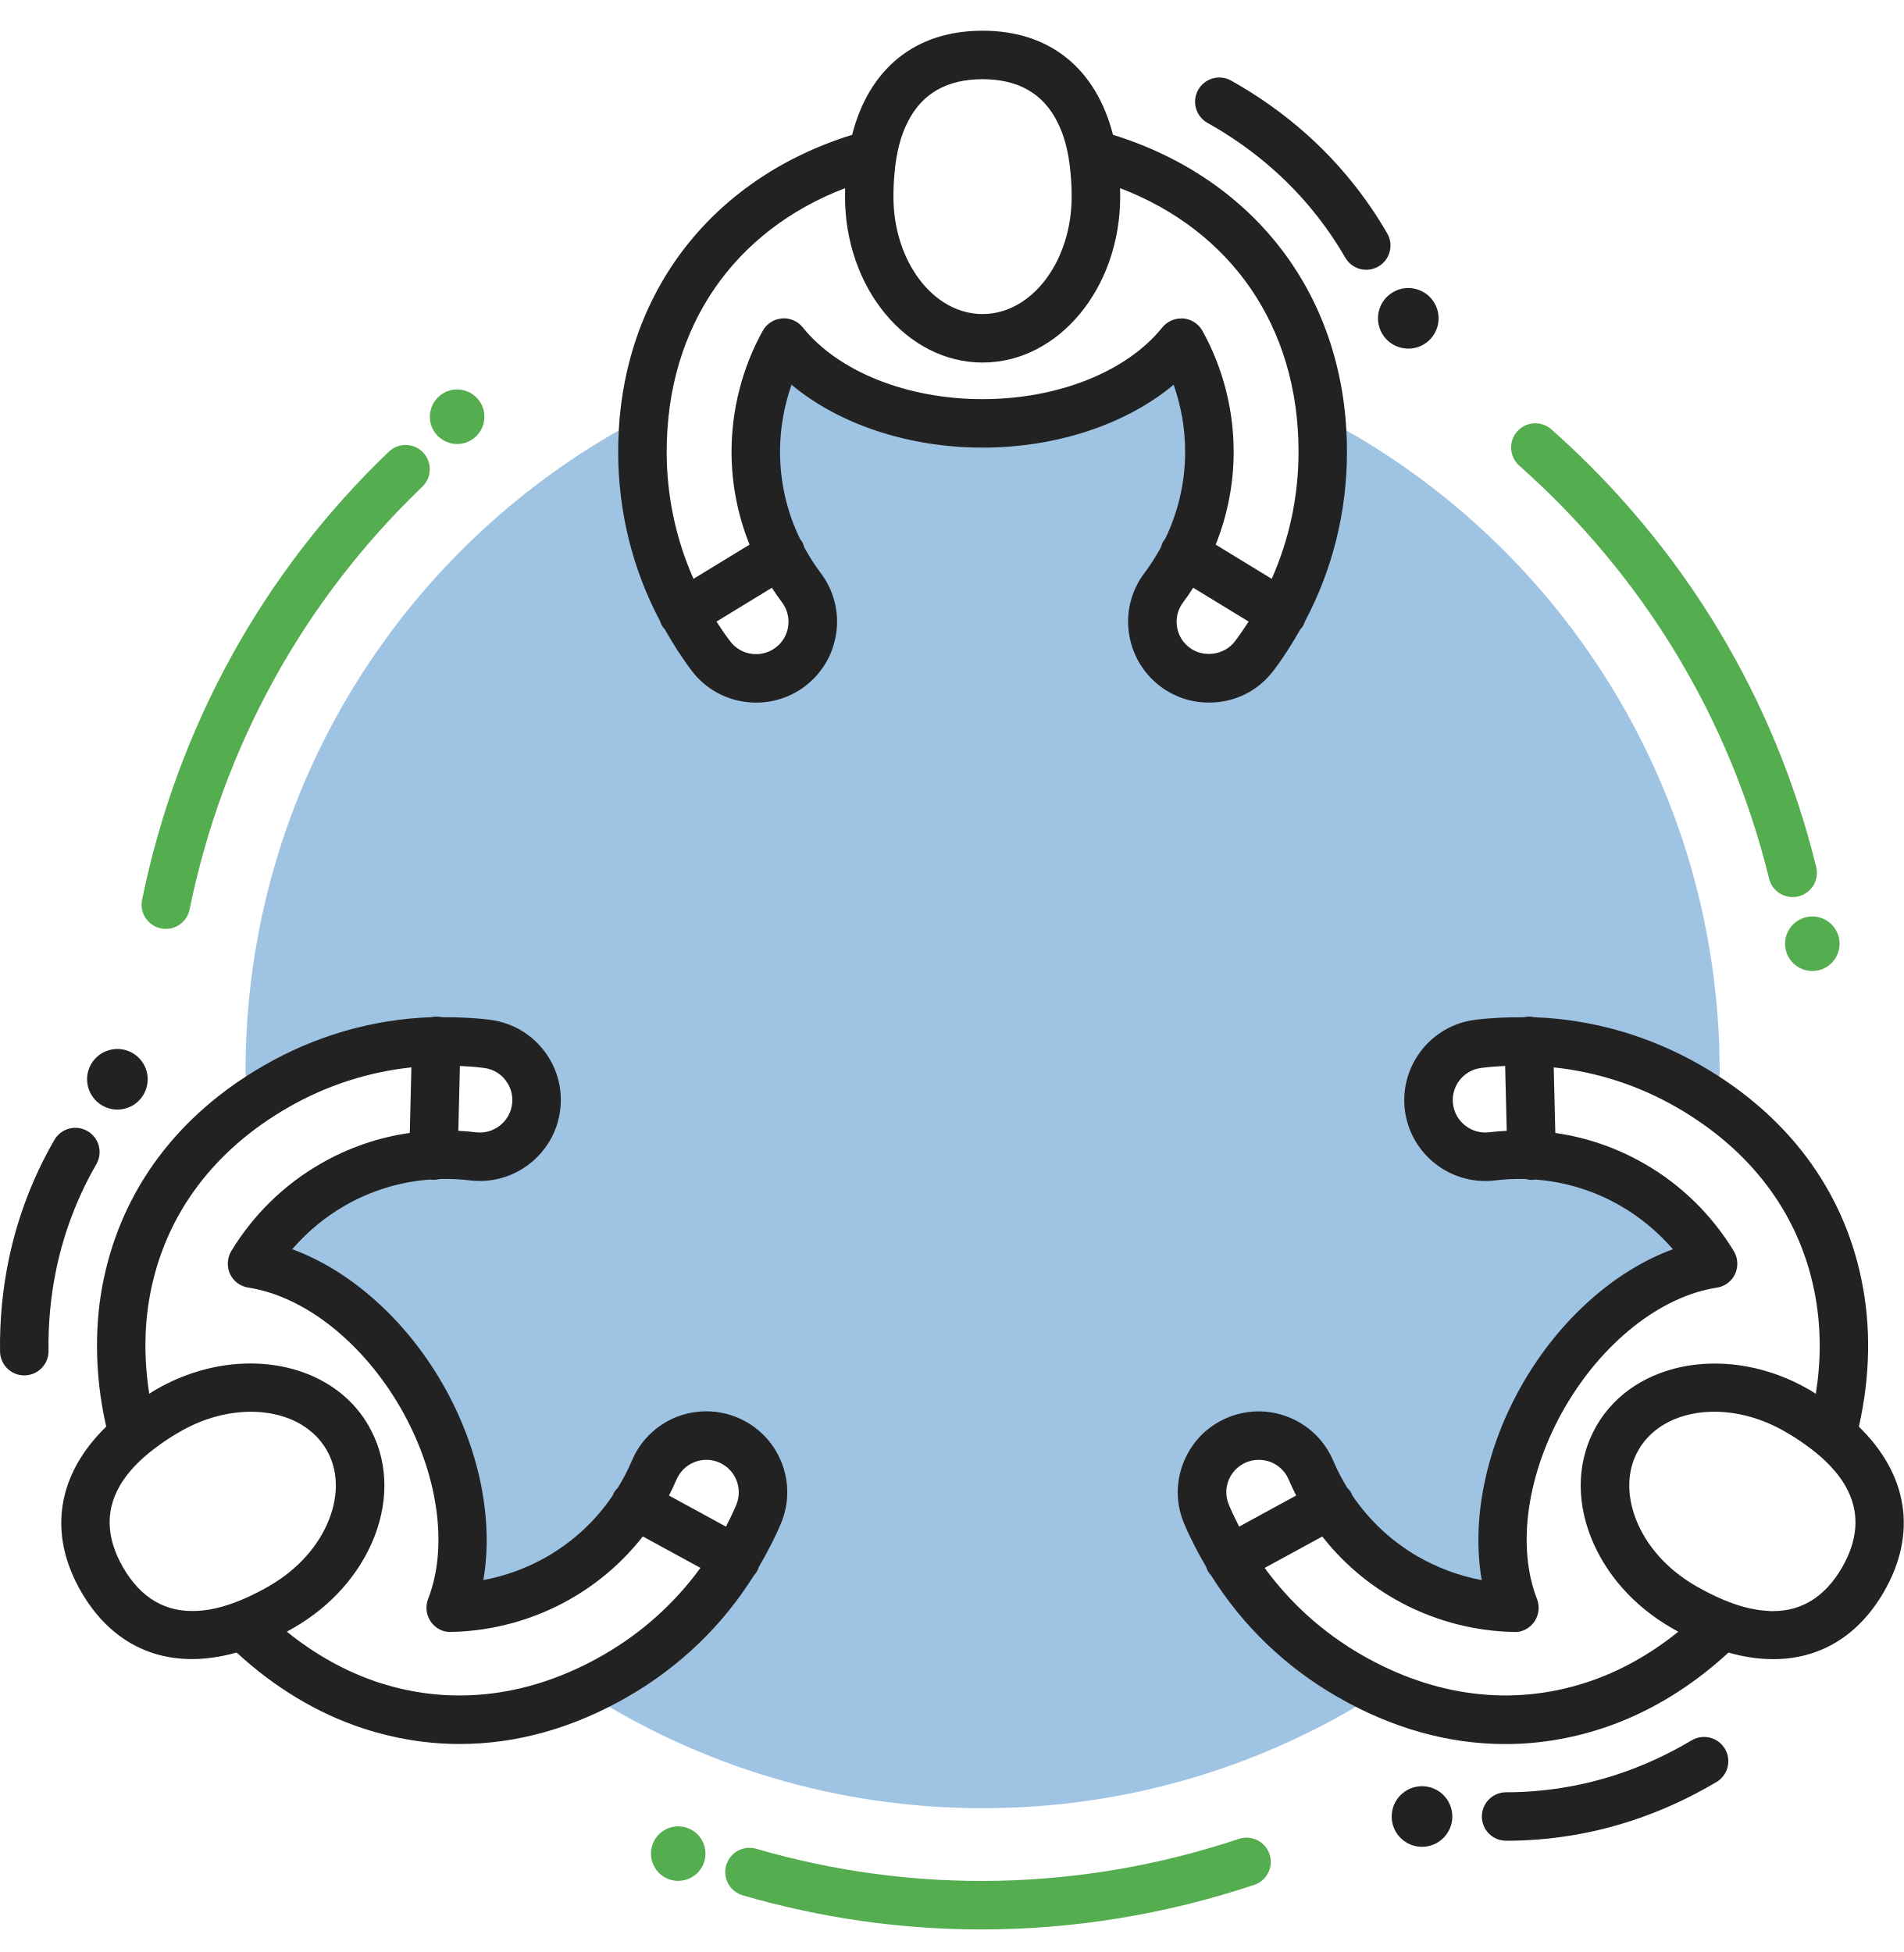
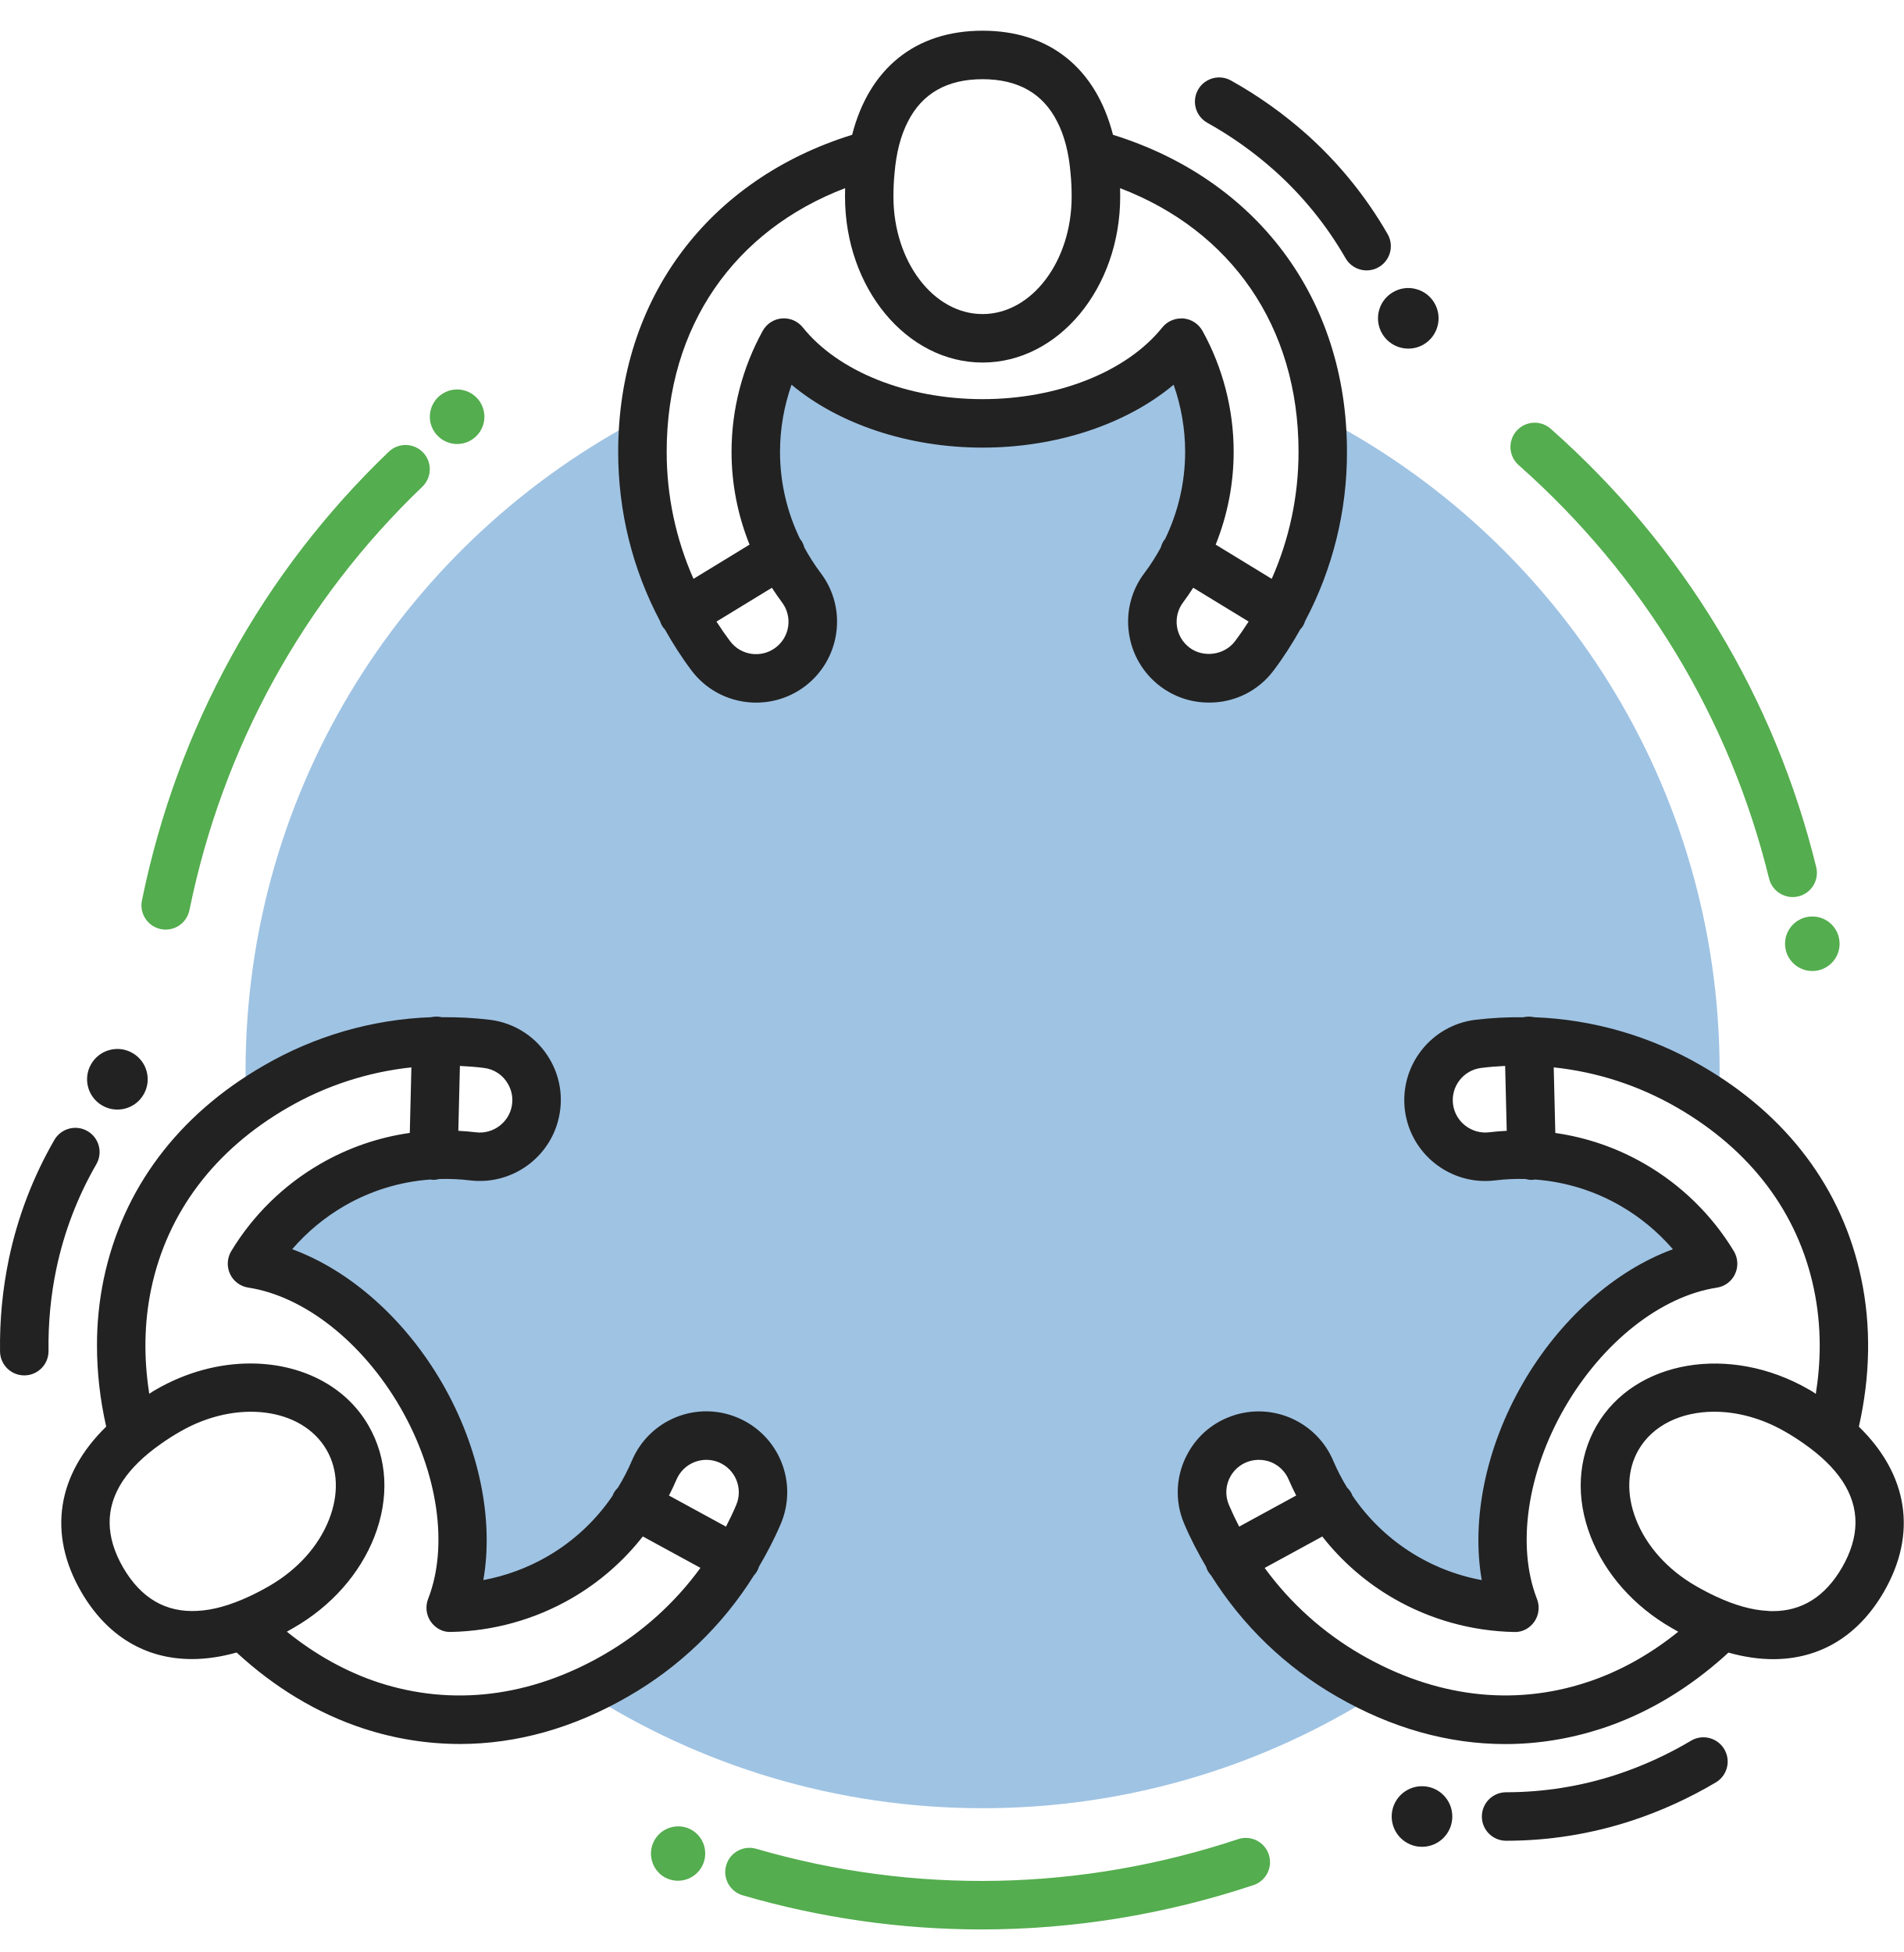
- <svg xmlns="http://www.w3.org/2000/svg" version="1.1" id="Layer_1" x="0px" y="0px" width="100.246px" height="102.807px" viewBox="0 0 100.246 102.807" enable-background="new 0 0 100.246 102.807" xml:space="preserve">
-   <g id="dev">
-     <g>
-       <circle fill="#54AD4E" cx="95.43" cy="49.705" r="1.436" />
-       <path fill="#54AD4E" d="M23.699,23.335c0.123,0.033,0.249,0.05,0.374,0.05c0.249,0,0.495-0.065,0.716-0.193    c0.332-0.192,0.57-0.502,0.669-0.872c0.099-0.369,0.048-0.757-0.144-1.09c-0.192-0.332-0.501-0.57-0.872-0.669    c-0.37-0.099-0.757-0.048-1.09,0.144c-0.332,0.192-0.57,0.502-0.669,0.873c-0.099,0.37-0.048,0.758,0.144,1.09    C23.019,22.997,23.328,23.234,23.699,23.335z" />
-       <path fill="#54AD4E" d="M36.431,96.383c-0.332-0.192-0.719-0.244-1.09-0.144c-0.37,0.099-0.68,0.336-0.872,0.668    c-0.396,0.687-0.16,1.566,0.526,1.963c0.226,0.13,0.472,0.191,0.716,0.191c0.497,0,0.981-0.258,1.246-0.718    C37.352,97.659,37.117,96.778,36.431,96.383z" />
-       <path fill="#54AD4E" d="M94.698,47.21c0.686-0.168,1.104-0.859,0.936-1.545c-2.189-8.933-7.01-16.902-13.941-23.049    c-0.527-0.469-1.334-0.42-1.803,0.107c-0.467,0.528-0.418,1.334,0.109,1.802c6.541,5.802,11.09,13.322,13.154,21.748    c0.145,0.583,0.664,0.974,1.24,0.974C94.495,47.247,94.596,47.234,94.698,47.21z" />
-       <path fill="#54AD4E" d="M22.238,25.635c0.509-0.488,0.526-1.296,0.039-1.806c-0.488-0.508-1.296-0.525-1.805-0.038    C13.831,30.153,9.339,38.313,7.481,47.39c-0.142,0.691,0.304,1.365,0.995,1.507c0.087,0.019,0.173,0.026,0.257,0.026    c0.594,0,1.126-0.417,1.249-1.021C11.735,39.337,15.973,31.636,22.238,25.635z" />
-       <path fill="#54AD4E" d="M65.235,96.85c-8.295,2.765-17.083,2.944-25.414,0.521c-0.676-0.197-1.385,0.191-1.582,0.869    c-0.197,0.677,0.192,1.385,0.869,1.582c4.119,1.198,8.342,1.797,12.569,1.797c4.835,0,9.675-0.783,14.364-2.347    c0.67-0.223,1.029-0.946,0.809-1.614C66.628,96.989,65.903,96.627,65.235,96.85z" />
-       <path fill="#67C2EE" d="M51.738,17.817c-0.44,0-0.868-0.057-1.277-0.172c0.421-0.019,0.849-0.025,1.277-0.025    c0.428,0,0.855,0.006,1.277,0.025C52.606,17.761,52.178,17.817,51.738,17.817z" />
-       <path opacity="0.5" fill="#4087C7" enable-background="new    " d="M75.247,58.3c0.197,1.64,1.691,2.802,3.326,2.598    c2.586-0.318,5.145,0.204,7.398,1.506c1.41,0.812,2.584,1.87,3.51,3.09c-0.102,0.439-0.217,0.875-0.338,1.309    c-2.891,0.823-5.846,3.211-7.85,6.689c-2.004,3.466-2.6,7.213-1.877,10.129c-0.314,0.326-0.639,0.646-0.965,0.951    c-1.514-0.19-3.02-0.677-4.424-1.486c-2.253-1.303-3.982-3.256-4.998-5.655c-0.645-1.519-2.395-2.228-3.912-1.583    c-0.619,0.262-1.105,0.708-1.418,1.251c-0.453,0.785-0.549,1.762-0.166,2.662c1.525,3.6,4.123,6.536,7.514,8.496    c0.543,0.313,1.092,0.594,1.641,0.843c-6.045,3.881-13.233,6.134-20.95,6.134s-14.905-2.253-20.949-6.134    c0.549-0.249,1.098-0.53,1.641-0.843c3.389-1.96,5.987-4.896,7.513-8.496c0.645-1.519-0.064-3.269-1.583-3.913    c-1.519-0.645-3.268,0.064-3.913,1.583c-1.015,2.399-2.745,4.353-4.998,5.655c-1.404,0.811-2.911,1.296-4.424,1.486    c-0.326-0.306-0.651-0.625-0.964-0.951c0.721-2.916,0.128-6.664-1.877-10.129c-2.004-3.479-4.96-5.867-7.851-6.689    c-0.121-0.434-0.236-0.868-0.338-1.309c0.926-1.22,2.1-2.279,3.511-3.09c2.253-1.302,4.813-1.826,7.398-1.506    c1.634,0.204,3.128-0.957,3.326-2.598c0.083-0.664-0.064-1.309-0.376-1.852c-0.453-0.785-1.251-1.353-2.221-1.475    c-3.881-0.479-7.724,0.3-11.113,2.26c-0.543,0.313-1.053,0.646-1.545,0.989c-0.032-0.594-0.045-1.194-0.045-1.8    c0-15.008,8.521-28.028,20.994-34.481c-0.064,0.601-0.096,1.22-0.096,1.852c0,3.913,1.245,7.628,3.6,10.749    c0.996,1.314,2.866,1.583,4.181,0.587c1.315-0.989,1.577-2.866,0.587-4.181c-1.57-2.082-2.4-4.552-2.4-7.156    c0-1.62,0.332-3.172,0.926-4.582c0.428-0.129,0.862-0.25,1.289-0.364c2.164,2.094,5.713,3.453,9.728,3.453    c4.015,0,7.564-1.36,9.729-3.453c0.428,0.114,0.862,0.235,1.288,0.364c0.594,1.41,0.926,2.962,0.926,4.582    c0,2.604-0.83,5.076-2.399,7.156c-0.99,1.314-0.729,3.191,0.586,4.181c0.536,0.409,1.168,0.6,1.795,0.6    c0.904,0,1.799-0.409,2.387-1.187c2.354-3.121,3.6-6.836,3.6-10.75c0-0.631-0.031-1.25-0.096-1.851    c12.472,6.453,20.994,19.476,20.994,34.481c0,0.605-0.014,1.206-0.045,1.806c-0.492-0.351-1.002-0.683-1.545-0.996    c-3.391-1.96-7.232-2.737-11.113-2.26C76.206,55.178,75.043,56.665,75.247,58.3z" />
-     </g>
-     <g>
-       <path fill="#222222" d="M67.063,35.313c0.525-0.693,0.984-1.42,1.404-2.164c0.047-0.054,0.096-0.104,0.135-0.167    c0.053-0.088,0.092-0.181,0.123-0.276c1.447-2.731,2.201-5.764,2.201-8.914c0-8.139-4.82-14.362-12.32-16.692    c-0.894-3.485-3.319-5.483-6.868-5.483c-3.549,0-5.975,1.998-6.868,5.483c-7.5,2.33-12.319,8.553-12.319,16.692    c0,3.15,0.754,6.183,2.201,8.914c0.03,0.095,0.069,0.188,0.123,0.276c0.038,0.063,0.088,0.113,0.134,0.167    c0.42,0.744,0.88,1.471,1.404,2.164c1.411,1.877,4.092,2.247,5.968,0.836c0.906-0.688,1.494-1.685,1.653-2.814    c0.16-1.123-0.134-2.247-0.817-3.153c-0.326-0.433-0.613-0.884-0.866-1.351c-0.031-0.112-0.072-0.224-0.136-0.328    c-0.026-0.042-0.058-0.077-0.087-0.115c-0.69-1.425-1.055-2.98-1.055-4.596c0-1.206,0.211-2.4,0.606-3.53    c2.477,2.074,6.153,3.313,10.06,3.313c3.907,0,7.583-1.238,10.06-3.313c0.396,1.13,0.606,2.323,0.606,3.53    c0,1.615-0.366,3.171-1.055,4.595c-0.029,0.038-0.062,0.073-0.087,0.115c-0.064,0.104-0.105,0.216-0.137,0.329    c-0.254,0.466-0.539,0.918-0.865,1.35c-0.684,0.906-0.977,2.03-0.817,3.152c0.16,1.131,0.747,2.127,1.653,2.815    c0.747,0.563,1.634,0.855,2.567,0.855C65.009,37.006,66.253,36.393,67.063,35.313z M51.738,4.171c1.87,0,3.185,0.753,3.932,2.24    c0.377,0.728,0.613,1.64,0.702,2.726c0.038,0.383,0.057,0.792,0.057,1.219c0,3.415-2.106,6.185-4.692,6.185    c-2.585,0-4.692-2.77-4.692-6.185c0-0.428,0.019-0.836,0.057-1.219c0.089-1.085,0.326-1.998,0.702-2.726    C48.553,4.924,49.868,4.171,51.738,4.171z M40.842,34.107c-0.753,0.568-1.825,0.421-2.394-0.332    c-0.256-0.338-0.494-0.686-0.721-1.038l2.918-1.781c0.168,0.259,0.342,0.515,0.529,0.764    C41.742,32.467,41.595,33.546,40.842,34.107z M62.309,16.771H62.2c-0.383,0-0.753,0.172-0.996,0.473    c-1.87,2.33-5.496,3.778-9.466,3.778c-3.97,0-7.596-1.448-9.466-3.778c-0.268-0.332-0.683-0.512-1.104-0.473    c-0.428,0.038-0.804,0.287-1.008,0.657c-1.072,1.94-1.64,4.144-1.64,6.364c0,1.699,0.328,3.349,0.948,4.892l-2.951,1.802    c-0.926-2.092-1.412-4.354-1.412-6.693c0-6.626,3.581-11.662,9.396-13.883c-0.006,0.146-0.006,0.293-0.006,0.446    c0,4.819,3.249,8.738,7.245,8.738c3.996,0,7.245-3.919,7.245-8.738c0-0.153,0-0.3-0.006-0.446    c5.815,2.221,9.397,7.258,9.397,13.883c0,2.34-0.486,4.602-1.412,6.693l-2.951-1.802c0.619-1.543,0.947-3.192,0.947-4.892    c0-2.221-0.568-4.424-1.641-6.364C63.113,17.059,62.736,16.81,62.309,16.771z M62.633,34.107c-0.752-0.562-0.899-1.64-0.331-2.387    c0.188-0.249,0.36-0.505,0.528-0.765l2.918,1.781c-0.227,0.354-0.465,0.7-0.721,1.039C64.479,34.504,63.368,34.663,62.633,34.107z    " />
-       <path fill="#222222" d="M38.857,74.672c-1.047-0.447-2.209-0.453-3.262-0.032c-1.053,0.428-1.883,1.245-2.323,2.292    c-0.21,0.495-0.458,0.967-0.734,1.418c-0.083,0.084-0.16,0.177-0.22,0.285c-0.024,0.044-0.039,0.091-0.058,0.137    c-0.889,1.308-2.054,2.403-3.451,3.209c-1.047,0.601-2.183,1.021-3.358,1.238c0.555-3.185-0.211-6.983-2.164-10.366    c-1.953-3.383-4.864-5.949-7.902-7.06c0.785-0.906,1.717-1.686,2.757-2.285c1.402-0.81,2.939-1.271,4.522-1.386    c0.043,0.006,0.085,0.016,0.129,0.017c0.011,0,0.021,0,0.032,0c0.109,0,0.214-0.019,0.315-0.044    c0.531-0.014,1.066,0.007,1.602,0.072c2.336,0.287,4.468-1.379,4.755-3.709c0.115-0.926-0.07-1.846-0.536-2.649    c-0.677-1.168-1.832-1.934-3.172-2.1c-0.845-0.105-1.686-0.14-2.524-0.134c-0.085-0.021-0.172-0.032-0.263-0.034    c-0.103-0.003-0.202,0.011-0.299,0.032c-3.091,0.111-6.096,0.976-8.826,2.555c-4.506,2.598-7.417,6.484-8.413,11.221    c-0.243,1.149-0.357,2.33-0.357,3.523c0,1.404,0.16,2.834,0.485,4.264c-2.579,2.516-3.096,5.617-1.321,8.693    c1.36,2.35,3.396,3.55,5.834,3.55c0.747,0,1.538-0.115,2.355-0.345c1.998,1.845,4.258,3.211,6.677,4.002    c1.672,0.543,3.37,0.816,5.075,0.816c2.987,0,5.981-0.836,8.853-2.496c2.737-1.578,4.99-3.754,6.634-6.383    c0.062-0.068,0.121-0.141,0.167-0.225c0.043-0.078,0.076-0.159,0.101-0.241c0.424-0.724,0.816-1.469,1.147-2.253    C42.036,78.094,41.021,75.585,38.857,74.672z M35.621,77.928c0.37-0.868,1.372-1.277,2.24-0.906c0.868,0.37,1.27,1.372,0.906,2.24    c-0.165,0.39-0.347,0.771-0.539,1.142l-3.003-1.638C35.365,78.491,35.5,78.214,35.621,77.928z M26.748,57.087    c0.185,0.318,0.262,0.688,0.217,1.06c-0.057,0.453-0.287,0.855-0.645,1.136c-0.364,0.281-0.804,0.409-1.264,0.352    c-0.308-0.038-0.615-0.061-0.922-0.078l0.083-3.416c0.419,0.02,0.839,0.049,1.26,0.104C26.014,56.308,26.48,56.614,26.748,57.087z     M10.395,84.841c-1.666,0.096-2.975-0.67-3.913-2.285c-0.938-1.628-0.945-3.141-0.026-4.545c0.453-0.684,1.123-1.34,2.017-1.966    c0.313-0.224,0.651-0.44,1.021-0.651c2.955-1.704,6.409-1.27,7.704,0.971c0.6,1.039,0.646,2.336,0.134,3.65    c-0.549,1.411-1.666,2.655-3.147,3.511c-0.364,0.212-0.721,0.396-1.066,0.556C12.125,84.547,11.212,84.802,10.395,84.841z     M31.791,87.15c-3.862,2.229-7.966,2.732-11.86,1.462c-1.704-0.562-3.332-1.468-4.826-2.675c0.121-0.069,0.236-0.134,0.357-0.204    c1.979-1.136,3.485-2.84,4.251-4.794c0.798-2.049,0.689-4.123-0.306-5.853c-1.226-2.133-3.6-3.275-6.224-3.275    c-1.634,0-3.364,0.447-4.966,1.372c-0.121,0.07-0.243,0.14-0.357,0.224c-0.3-1.896-0.268-3.767,0.102-5.528    c0.843-4.015,3.332-7.315,7.194-9.543c2.028-1.169,4.232-1.878,6.506-2.12l-0.084,3.452c-1.645,0.234-3.237,0.778-4.71,1.63    c-1.921,1.104-3.543,2.699-4.692,4.596c-0.217,0.364-0.243,0.817-0.064,1.2c0.179,0.389,0.543,0.657,0.964,0.721    c2.949,0.453,6.013,2.872,8.004,6.313c1.985,3.439,2.547,7.302,1.462,10.085c-0.153,0.396-0.102,0.843,0.14,1.194    c0.243,0.345,0.632,0.567,1.072,0.543c2.221-0.045,4.404-0.651,6.332-1.763c1.473-0.851,2.737-1.959,3.762-3.266l3.035,1.655    C35.536,84.426,33.818,85.979,31.791,87.15z" />
-       <path fill="#222222" d="M97.881,75.138c0.6-2.648,0.65-5.298,0.127-7.787c-0.988-4.736-3.9-8.617-8.412-11.221    c-2.725-1.576-5.723-2.44-8.809-2.555c-0.104-0.023-0.207-0.039-0.316-0.032c-0.09,0.002-0.178,0.014-0.264,0.034    c-0.836-0.006-1.68,0.028-2.523,0.134c-2.33,0.286-3.996,2.419-3.709,4.749c0.287,2.33,2.418,3.996,4.754,3.709    c0.535-0.067,1.066-0.088,1.594-0.075c0.105,0.028,0.213,0.047,0.324,0.047c0.012,0,0.021,0,0.033,0    c0.049-0.001,0.094-0.011,0.141-0.019c1.578,0.117,3.111,0.578,4.51,1.387c1.041,0.6,1.973,1.379,2.758,2.285    c-3.039,1.111-5.949,3.677-7.902,7.06s-2.719,7.181-2.164,10.366c-1.174-0.217-2.311-0.639-3.357-1.238    c-1.396-0.807-2.562-1.902-3.451-3.209c-0.02-0.046-0.033-0.092-0.059-0.137c-0.059-0.109-0.137-0.201-0.221-0.285    c-0.275-0.451-0.523-0.923-0.732-1.418c-0.92-2.164-3.422-3.179-5.586-2.26c-0.861,0.363-1.564,0.982-2.024,1.787    c-0.676,1.168-0.766,2.553-0.235,3.798c0.332,0.784,0.724,1.53,1.148,2.253c0.023,0.082,0.057,0.163,0.1,0.241    c0.047,0.084,0.107,0.155,0.168,0.225c1.645,2.629,3.898,4.806,6.633,6.383c2.873,1.66,5.867,2.496,8.853,2.496    c1.705,0,3.402-0.274,5.076-0.817c2.201-0.721,4.275-1.92,6.139-3.522c0.18-0.153,0.359-0.313,0.537-0.479    c0.816,0.23,1.609,0.346,2.354,0.346c2.439,0,4.477-1.2,5.834-3.549C100.977,80.756,100.459,77.652,97.881,75.138z M78.418,59.634    c-0.453,0.057-0.9-0.07-1.264-0.352c-0.357-0.28-0.588-0.683-0.645-1.136c-0.115-0.932,0.555-1.787,1.486-1.901    c0.422-0.053,0.842-0.086,1.26-0.105l0.084,3.417C79.036,59.573,78.727,59.595,78.418,59.634z M64.804,77.735    c0.186-0.318,0.467-0.567,0.811-0.715c0.219-0.089,0.441-0.134,0.664-0.134c0.219,0,0.436,0.038,0.646,0.121    c0.42,0.172,0.752,0.498,0.932,0.919c0.121,0.286,0.256,0.564,0.395,0.839l-3.002,1.638c-0.193-0.373-0.373-0.752-0.539-1.142    C64.499,78.764,64.53,78.209,64.804,77.735z M83.545,88.606c-3.895,1.277-7.998,0.772-11.861-1.455    c-2.027-1.172-3.744-2.725-5.092-4.572l3.035-1.655c1.023,1.306,2.289,2.415,3.762,3.266c1.927,1.111,4.111,1.718,6.332,1.763    c0.434,0.025,0.83-0.198,1.072-0.543c0.242-0.352,0.293-0.799,0.139-1.194c-1.084-2.783-0.521-6.646,1.463-10.085    c1.992-3.44,5.055-5.86,8.004-6.313c0.42-0.063,0.785-0.332,0.963-0.721c0.18-0.383,0.154-0.836-0.063-1.2    c-1.15-1.896-2.771-3.492-4.693-4.596c-1.473-0.852-3.064-1.395-4.709-1.63l-0.084-3.455c2.275,0.241,4.479,0.95,6.506,2.123    c3.861,2.233,6.352,5.528,7.193,9.543c0.205,0.97,0.307,1.972,0.307,2.993c0,0.837-0.07,1.68-0.205,2.535    c-0.113-0.084-0.234-0.153-0.357-0.224c-4.174-2.413-9.191-1.557-11.189,1.902c-0.996,1.729-1.104,3.804-0.305,5.853    c0.766,1.953,2.271,3.658,4.25,4.794c0.121,0.07,0.236,0.134,0.357,0.204C86.877,87.145,85.249,88.051,83.545,88.606z     M96.995,82.556c-0.889,1.532-2.107,2.298-3.646,2.298c-0.088,0-0.178,0-0.268-0.013c-0.816-0.038-1.73-0.294-2.727-0.76    c-0.344-0.16-0.701-0.346-1.064-0.556c-1.482-0.854-2.6-2.1-3.148-3.511c-0.51-1.314-0.465-2.611,0.135-3.65    c0.76-1.315,2.271-2.012,3.988-2.012c1.201,0,2.496,0.338,3.715,1.04c0.371,0.211,0.709,0.428,1.021,0.651    c0.895,0.626,1.564,1.283,2.018,1.966C97.938,79.415,97.932,80.928,96.995,82.556z" />
-       <path fill="#222222" d="M89.077,91.659c-1.264,0.752-2.59,1.359-3.943,1.803c-1.887,0.617-3.848,0.932-5.828,0.932    c-0.705,0-1.277,0.572-1.277,1.277s0.572,1.277,1.277,1.277c2.25,0,4.479-0.356,6.623-1.06c1.531-0.502,3.029-1.187,4.455-2.034    c0.605-0.361,0.805-1.144,0.443-1.75C90.465,91.497,89.682,91.3,89.077,91.659z" />
-       <path fill="#222222" d="M63.583,6.473c1.281,0.718,2.471,1.563,3.531,2.514c1.479,1.326,2.732,2.867,3.721,4.582    c0.236,0.41,0.666,0.64,1.107,0.64c0.217,0,0.436-0.056,0.637-0.172c0.611-0.352,0.82-1.133,0.467-1.744    c-1.125-1.948-2.547-3.7-4.229-5.207c-1.201-1.074-2.543-2.03-3.988-2.84C64.214,3.9,63.435,4.12,63.09,4.736    C62.747,5.351,62.967,6.129,63.583,6.473z" />
-       <path fill="#222222" d="M4.606,59.571c-0.611-0.353-1.392-0.143-1.744,0.467c-1.125,1.949-1.931,4.058-2.395,6.267    c-0.331,1.576-0.487,3.216-0.465,4.874c0.009,0.699,0.579,1.26,1.276,1.26c0.006,0,0.011,0,0.017,0    C2,72.43,2.564,71.851,2.555,71.146c-0.02-1.471,0.119-2.924,0.411-4.316c0.408-1.943,1.117-3.799,2.107-5.514    C5.426,60.704,5.217,59.924,4.606,59.571z" />
-       <circle fill="#222222" cx="74.877" cy="95.671" r="1.596" />
-       <path fill="#222222" d="M72.614,16.352c-0.109,0.412-0.055,0.842,0.16,1.211c0.295,0.511,0.832,0.798,1.384,0.798    c0.271,0,0.545-0.068,0.795-0.213c0.762-0.439,1.023-1.418,0.584-2.18c-0.213-0.369-0.557-0.633-0.969-0.743    c-0.412-0.112-0.841-0.054-1.21,0.159C72.989,15.596,72.724,15.939,72.614,16.352z" />
-       <path fill="#222222" d="M5.384,58.225c0.246,0.142,0.519,0.214,0.795,0.214c0.138,0,0.278-0.018,0.415-0.055    c0.412-0.11,0.756-0.374,0.969-0.743s0.27-0.799,0.16-1.211c-0.11-0.412-0.375-0.756-0.744-0.969    c-0.369-0.214-0.799-0.271-1.211-0.16c-0.412,0.11-0.756,0.375-0.969,0.744c-0.213,0.369-0.27,0.799-0.159,1.211    C4.751,57.667,5.015,58.011,5.384,58.225z" />
-     </g>
+ <svg xmlns="http://www.w3.org/2000/svg" width="100.246" height="102.807">
+   <circle fill="#54AD4E" cx="95.43" cy="49.705" r="1.436" />
+   <path fill="#54AD4E" d="M23.699 23.335a1.425 1.425 0 0 0 1.09-.143c.332-.192.57-.502.669-.872a1.43 1.43 0 0 0-.144-1.09 1.425 1.425 0 0 0-.872-.669 1.429 1.429 0 0 0-1.09.144c-.332.192-.57.502-.669.873-.099.37-.048.758.144 1.09.192.329.501.566.872.667zM36.431 96.383a1.423 1.423 0 0 0-1.09-.144c-.37.099-.68.336-.872.668a1.439 1.439 0 0 0 .526 1.963 1.436 1.436 0 0 0 1.436-2.487zM94.698 47.21a1.276 1.276 0 0 0 .936-1.545c-2.189-8.933-7.01-16.902-13.941-23.049a1.277 1.277 0 1 0-1.694 1.909c6.541 5.802 11.09 13.322 13.154 21.748a1.28 1.28 0 0 0 1.545.937zM22.238 25.635a1.279 1.279 0 0 0 .039-1.806 1.278 1.278 0 0 0-1.805-.038C13.831 30.153 9.339 38.313 7.481 47.39a1.277 1.277 0 1 0 2.501.512c1.753-8.565 5.991-16.266 12.256-22.267zM65.235 96.85c-8.295 2.765-17.083 2.944-25.414.521a1.276 1.276 0 1 0-.713 2.451 44.96 44.96 0 0 0 12.569 1.797c4.835 0 9.675-.783 14.364-2.347a1.277 1.277 0 0 0-.806-2.422z" />
+   <path fill="#67C2EE" d="M51.738 17.817c-.44 0-.868-.057-1.277-.172.421-.019.849-.025 1.277-.025.428 0 .855.006 1.277.025a4.669 4.669 0 0 1-1.277.172z" />
+   <path opacity=".5" fill="#4087C7" d="M75.247 58.3a2.977 2.977 0 0 0 3.326 2.598 11.798 11.798 0 0 1 7.398 1.506c1.41.812 2.584 1.87 3.51 3.09-.102.439-.217.875-.338 1.309-2.891.823-5.846 3.211-7.85 6.689-2.004 3.466-2.6 7.213-1.877 10.129-.314.326-.639.646-.965.951a11.79 11.79 0 0 1-4.424-1.486 11.798 11.798 0 0 1-4.998-5.655 2.982 2.982 0 0 0-3.912-1.583 2.962 2.962 0 0 0-1.418 1.251 2.975 2.975 0 0 0-.166 2.662 17.727 17.727 0 0 0 7.514 8.496c.543.313 1.092.594 1.641.843-6.045 3.881-13.233 6.134-20.95 6.134S36.833 92.981 30.789 89.1c.549-.249 1.098-.53 1.641-.843a17.74 17.74 0 0 0 7.513-8.496 2.982 2.982 0 0 0-1.583-3.913 2.982 2.982 0 0 0-3.913 1.583 11.788 11.788 0 0 1-4.998 5.655 11.76 11.76 0 0 1-4.424 1.486 26.161 26.161 0 0 1-.964-.951c.721-2.916.128-6.664-1.877-10.129-2.004-3.479-4.96-5.867-7.851-6.689a30.244 30.244 0 0 1-.338-1.309c.926-1.22 2.1-2.279 3.511-3.09a11.786 11.786 0 0 1 7.398-1.506A2.978 2.978 0 0 0 28.23 58.3a2.972 2.972 0 0 0-.376-1.852 2.983 2.983 0 0 0-2.221-1.475c-3.881-.479-7.724.3-11.113 2.26-.543.313-1.053.646-1.545.989a33.473 33.473 0 0 1-.045-1.8c0-15.008 8.521-28.028 20.994-34.481-.064.601-.096 1.22-.096 1.852 0 3.913 1.245 7.628 3.6 10.749a2.985 2.985 0 1 0 4.768-3.594 11.788 11.788 0 0 1-2.4-7.156c0-1.62.332-3.172.926-4.582.428-.129.862-.25 1.289-.364 2.164 2.094 5.713 3.453 9.728 3.453s7.564-1.36 9.729-3.453c.428.114.862.235 1.288.364.594 1.41.926 2.962.926 4.582 0 2.604-.83 5.076-2.399 7.156a2.989 2.989 0 0 0 .586 4.181c.536.409 1.168.6 1.795.6.904 0 1.799-.409 2.387-1.187a17.713 17.713 0 0 0 3.6-10.75c0-.631-.031-1.25-.096-1.851 12.472 6.453 20.994 19.476 20.994 34.481 0 .605-.014 1.206-.045 1.806a18.917 18.917 0 0 0-1.545-.996 17.712 17.712 0 0 0-11.113-2.26 2.985 2.985 0 0 0-2.599 3.328z" />
+   <g fill="#222">
+     <path d="M67.063 35.313c.525-.693.984-1.42 1.404-2.164.047-.054.096-.104.135-.167a1.33 1.33 0 0 0 .123-.276 18.95 18.95 0 0 0 2.201-8.914c0-8.139-4.82-14.362-12.32-16.692-.894-3.485-3.319-5.483-6.868-5.483-3.549 0-5.975 1.998-6.868 5.483-7.5 2.33-12.319 8.553-12.319 16.692 0 3.15.754 6.183 2.201 8.914.03.095.069.188.123.276.038.063.088.113.134.167.42.744.88 1.471 1.404 2.164 1.411 1.877 4.092 2.247 5.968.836a4.255 4.255 0 0 0 1.653-2.814 4.226 4.226 0 0 0-.817-3.153 10.77 10.77 0 0 1-.866-1.351 1.259 1.259 0 0 0-.136-.328c-.026-.042-.058-.077-.087-.115a10.497 10.497 0 0 1-1.055-4.596c0-1.206.211-2.4.606-3.53 2.477 2.074 6.153 3.313 10.06 3.313 3.907 0 7.583-1.238 10.06-3.313.396 1.13.606 2.323.606 3.53 0 1.615-.366 3.171-1.055 4.595-.029.038-.062.073-.087.115a1.289 1.289 0 0 0-.137.329c-.254.466-.539.918-.865 1.35a4.22 4.22 0 0 0-.817 3.152 4.257 4.257 0 0 0 1.653 2.815 4.227 4.227 0 0 0 2.567.855 4.203 4.203 0 0 0 3.399-1.69zM51.738 4.171c1.87 0 3.185.753 3.932 2.24.377.728.613 1.64.702 2.726.038.383.057.792.057 1.219 0 3.415-2.106 6.185-4.692 6.185-2.585 0-4.692-2.77-4.692-6.185 0-.428.019-.836.057-1.219.089-1.085.326-1.998.702-2.726.749-1.487 2.064-2.24 3.934-2.24zM40.842 34.107a1.71 1.71 0 0 1-2.394-.332 16.746 16.746 0 0 1-.721-1.038l2.918-1.781c.168.259.342.515.529.764a1.701 1.701 0 0 1-.332 2.387zm21.467-17.336H62.2c-.383 0-.753.172-.996.473-1.87 2.33-5.496 3.778-9.466 3.778-3.97 0-7.596-1.448-9.466-3.778a1.274 1.274 0 0 0-2.112.184 13.202 13.202 0 0 0-1.64 6.364c0 1.699.328 3.349.948 4.892l-2.951 1.802a16.476 16.476 0 0 1-1.412-6.693c0-6.626 3.581-11.662 9.396-13.883-.006.146-.006.293-.006.446 0 4.819 3.249 8.738 7.245 8.738s7.245-3.919 7.245-8.738c0-.153 0-.3-.006-.446 5.815 2.221 9.397 7.258 9.397 13.883 0 2.34-.486 4.602-1.412 6.693l-2.951-1.802a13.1 13.1 0 0 0 .947-4.892c0-2.221-.568-4.424-1.641-6.364a1.293 1.293 0 0 0-1.01-.657zm.324 17.336a1.702 1.702 0 0 1-.331-2.387c.188-.249.36-.505.528-.765l2.918 1.781c-.227.354-.465.7-.721 1.039-.548.729-1.659.888-2.394.332zM38.857 74.672a4.25 4.25 0 0 0-5.585 2.26c-.21.495-.458.967-.734 1.418a1.32 1.32 0 0 0-.22.285c-.024.044-.039.091-.058.137a10.508 10.508 0 0 1-3.451 3.209 10.63 10.63 0 0 1-3.358 1.238c.555-3.185-.211-6.983-2.164-10.366s-4.864-5.949-7.902-7.06a10.784 10.784 0 0 1 2.757-2.285 10.526 10.526 0 0 1 4.522-1.386c.043.006.085.016.129.017h.032c.109 0 .214-.019.315-.044.531-.014 1.066.007 1.602.072a4.27 4.27 0 0 0 4.755-3.709 4.211 4.211 0 0 0-.536-2.649 4.24 4.24 0 0 0-3.172-2.1 19.297 19.297 0 0 0-2.524-.134 1.199 1.199 0 0 0-.562-.002 18.914 18.914 0 0 0-8.826 2.555c-4.506 2.598-7.417 6.484-8.413 11.221a17.023 17.023 0 0 0-.357 3.523c0 1.404.16 2.834.485 4.264-2.579 2.516-3.096 5.617-1.321 8.693 1.36 2.35 3.396 3.55 5.834 3.55.747 0 1.538-.115 2.355-.345 1.998 1.845 4.258 3.211 6.677 4.002a16.37 16.37 0 0 0 5.075.816c2.987 0 5.981-.836 8.853-2.496a18.929 18.929 0 0 0 6.634-6.383c.062-.068.121-.141.167-.225.043-.078.076-.159.101-.241.424-.724.816-1.469 1.147-2.253a4.255 4.255 0 0 0-2.257-5.582zm-3.236 3.256a1.708 1.708 0 1 1 3.146 1.334c-.165.39-.347.771-.539 1.142l-3.003-1.638c.14-.275.275-.552.396-.838zm-8.873-20.841a1.697 1.697 0 0 1-.428 2.196 1.7 1.7 0 0 1-1.264.352 13.698 13.698 0 0 0-.922-.078l.083-3.416c.419.02.839.049 1.26.104a1.672 1.672 0 0 1 1.271.842zM10.395 84.841c-1.666.096-2.975-.67-3.913-2.285-.938-1.628-.945-3.141-.026-4.545.453-.684 1.123-1.34 2.017-1.966.313-.224.651-.44 1.021-.651 2.955-1.704 6.409-1.27 7.704.971.6 1.039.646 2.336.134 3.65-.549 1.411-1.666 2.655-3.147 3.511a12.91 12.91 0 0 1-1.066.556c-.994.465-1.907.72-2.724.759zm21.396 2.309c-3.862 2.229-7.966 2.732-11.86 1.462-1.704-.562-3.332-1.468-4.826-2.675l.357-.204c1.979-1.136 3.485-2.84 4.251-4.794.798-2.049.689-4.123-.306-5.853-1.226-2.133-3.6-3.275-6.224-3.275-1.634 0-3.364.447-4.966 1.372-.121.07-.243.14-.357.224-.3-1.896-.268-3.767.102-5.528.843-4.015 3.332-7.315 7.194-9.543a16.477 16.477 0 0 1 6.506-2.12l-.084 3.452a13.052 13.052 0 0 0-4.71 1.63 13.2 13.2 0 0 0-4.692 4.596 1.289 1.289 0 0 0-.064 1.2c.179.389.543.657.964.721 2.949.453 6.013 2.872 8.004 6.313 1.985 3.439 2.547 7.302 1.462 10.085-.153.396-.102.843.14 1.194.243.345.632.567 1.072.543a13.222 13.222 0 0 0 6.332-1.763 13.086 13.086 0 0 0 3.762-3.266l3.035 1.655a16.454 16.454 0 0 1-5.092 4.574zM97.881 75.138c.6-2.648.65-5.298.127-7.787-.988-4.736-3.9-8.617-8.412-11.221a18.93 18.93 0 0 0-8.809-2.555 1.29 1.29 0 0 0-.58.002 19.11 19.11 0 0 0-2.523.134 4.267 4.267 0 0 0-3.709 4.749 4.27 4.27 0 0 0 4.754 3.709 10.68 10.68 0 0 1 1.594-.075c.105.028.213.047.324.047h.033c.049-.001.094-.011.141-.019 1.578.117 3.111.578 4.51 1.387 1.041.6 1.973 1.379 2.758 2.285-3.039 1.111-5.949 3.677-7.902 7.06s-2.719 7.181-2.164 10.366a10.538 10.538 0 0 1-6.808-4.447c-.02-.046-.033-.092-.059-.137a1.243 1.243 0 0 0-.221-.285 10.783 10.783 0 0 1-.732-1.418 4.264 4.264 0 0 0-5.586-2.26 4.184 4.184 0 0 0-2.024 1.787 4.218 4.218 0 0 0-.235 3.798c.332.784.724 1.53 1.148 2.253.023.082.057.163.1.241.047.084.107.155.168.225a18.942 18.942 0 0 0 6.633 6.383c2.873 1.66 5.867 2.496 8.853 2.496 1.705 0 3.402-.274 5.076-.817 2.201-.721 4.275-1.92 6.139-3.522.18-.153.359-.313.537-.479.816.23 1.609.346 2.354.346 2.439 0 4.477-1.2 5.834-3.549 1.777-3.079 1.259-6.183-1.319-8.697zM78.418 59.634c-.453.057-.9-.07-1.264-.352a1.708 1.708 0 0 1-.645-1.136 1.71 1.71 0 0 1 1.486-1.901c.422-.053.842-.086 1.26-.105l.084 3.417c-.303.016-.612.038-.921.077zM64.804 77.735c.186-.318.467-.567.811-.715a1.754 1.754 0 0 1 1.31-.013c.42.172.752.498.932.919.121.286.256.564.395.839l-3.002 1.638a16.789 16.789 0 0 1-.539-1.142 1.693 1.693 0 0 1 .093-1.526zm18.741 10.871c-3.895 1.277-7.998.772-11.861-1.455a16.51 16.51 0 0 1-5.092-4.572l3.035-1.655a13.074 13.074 0 0 0 3.762 3.266 13.23 13.23 0 0 0 6.332 1.763c.434.025.83-.198 1.072-.543.242-.352.293-.799.139-1.194-1.084-2.783-.521-6.646 1.463-10.085 1.992-3.44 5.055-5.86 8.004-6.313.42-.063.785-.332.963-.721.18-.383.154-.836-.063-1.2a13.211 13.211 0 0 0-4.693-4.596 13.066 13.066 0 0 0-4.709-1.63l-.084-3.455c2.275.241 4.479.95 6.506 2.123 3.861 2.233 6.352 5.528 7.193 9.543.205.97.307 1.972.307 2.993 0 .837-.07 1.68-.205 2.535-.113-.084-.234-.153-.357-.224-4.174-2.413-9.191-1.557-11.189 1.902-.996 1.729-1.104 3.804-.305 5.853.766 1.953 2.271 3.658 4.25 4.794l.357.204c-1.493 1.206-3.121 2.112-4.825 2.667zm13.45-6.05c-.889 1.532-2.107 2.298-3.646 2.298-.088 0-.178 0-.268-.013-.816-.038-1.73-.294-2.727-.76-.344-.16-.701-.346-1.064-.556-1.482-.854-2.6-2.1-3.148-3.511-.51-1.314-.465-2.611.135-3.65.76-1.315 2.271-2.012 3.988-2.012 1.201 0 2.496.338 3.715 1.04.371.211.709.428 1.021.651.895.626 1.564 1.283 2.018 1.966.919 1.406.913 2.919-.024 4.547zM89.077 91.659a19.818 19.818 0 0 1-3.943 1.803 18.727 18.727 0 0 1-5.828.932 1.277 1.277 0 0 0 0 2.554c2.25 0 4.479-.356 6.623-1.06a22.432 22.432 0 0 0 4.455-2.034 1.278 1.278 0 0 0-1.307-2.195zM63.583 6.473a19.753 19.753 0 0 1 3.531 2.514 18.681 18.681 0 0 1 3.721 4.582 1.277 1.277 0 1 0 2.211-1.276 21.247 21.247 0 0 0-4.229-5.207 22.473 22.473 0 0 0-3.988-2.84 1.276 1.276 0 1 0-1.246 2.227zM4.606 59.571a1.277 1.277 0 0 0-1.744.467 21.257 21.257 0 0 0-2.395 6.267 22.312 22.312 0 0 0-.465 4.874c.009.699.579 1.26 1.276 1.26h.017a1.277 1.277 0 0 0 1.26-1.293c-.02-1.471.119-2.924.411-4.316a18.7 18.7 0 0 1 2.107-5.514 1.277 1.277 0 0 0-.467-1.745z" />
+     <circle cx="74.877" cy="95.671" r="1.596" />
+     <path d="M72.614 16.352a1.597 1.597 0 0 0 2.339 1.796 1.598 1.598 0 0 0 .584-2.18 1.583 1.583 0 0 0-.969-.743 1.576 1.576 0 0 0-1.21.159 1.577 1.577 0 0 0-.744.968zM5.384 58.225a1.586 1.586 0 0 0 1.21.159c.412-.11.756-.374.969-.743s.27-.799.16-1.211a1.584 1.584 0 0 0-.744-.969 1.579 1.579 0 0 0-1.211-.16c-.412.11-.756.375-.969.744a1.593 1.593 0 0 0 .585 2.18z" />
  </g>
</svg>
